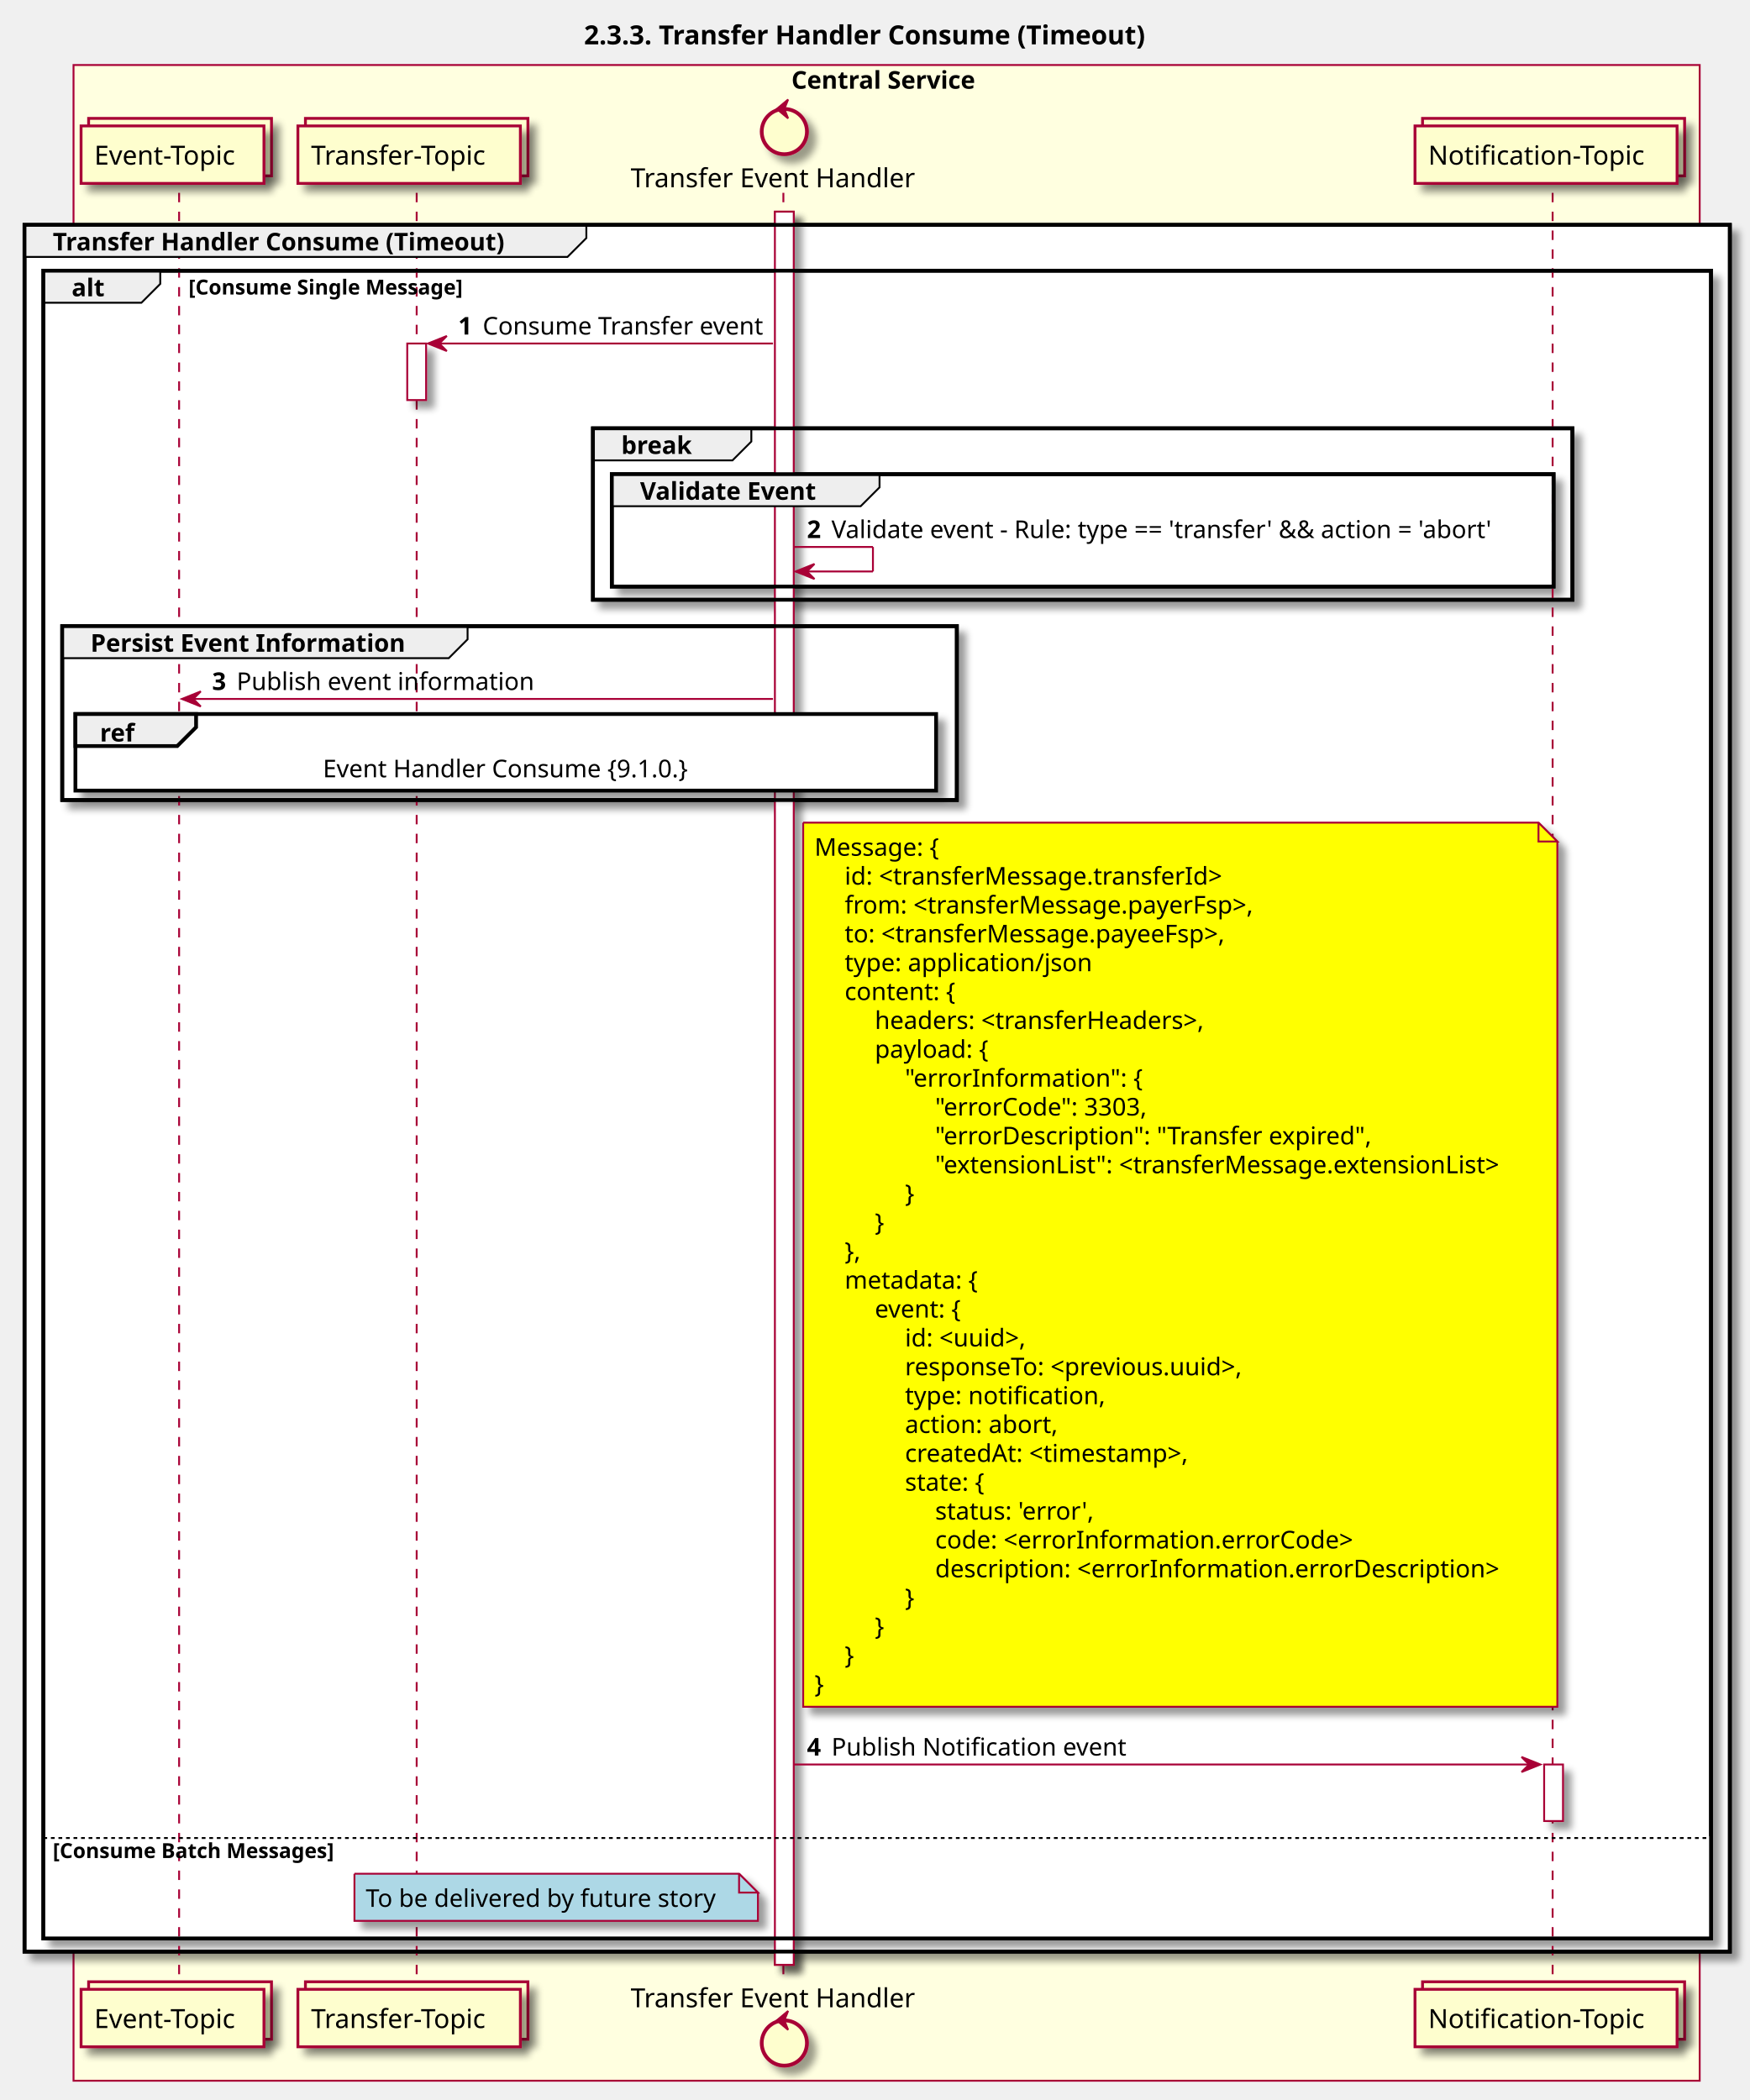
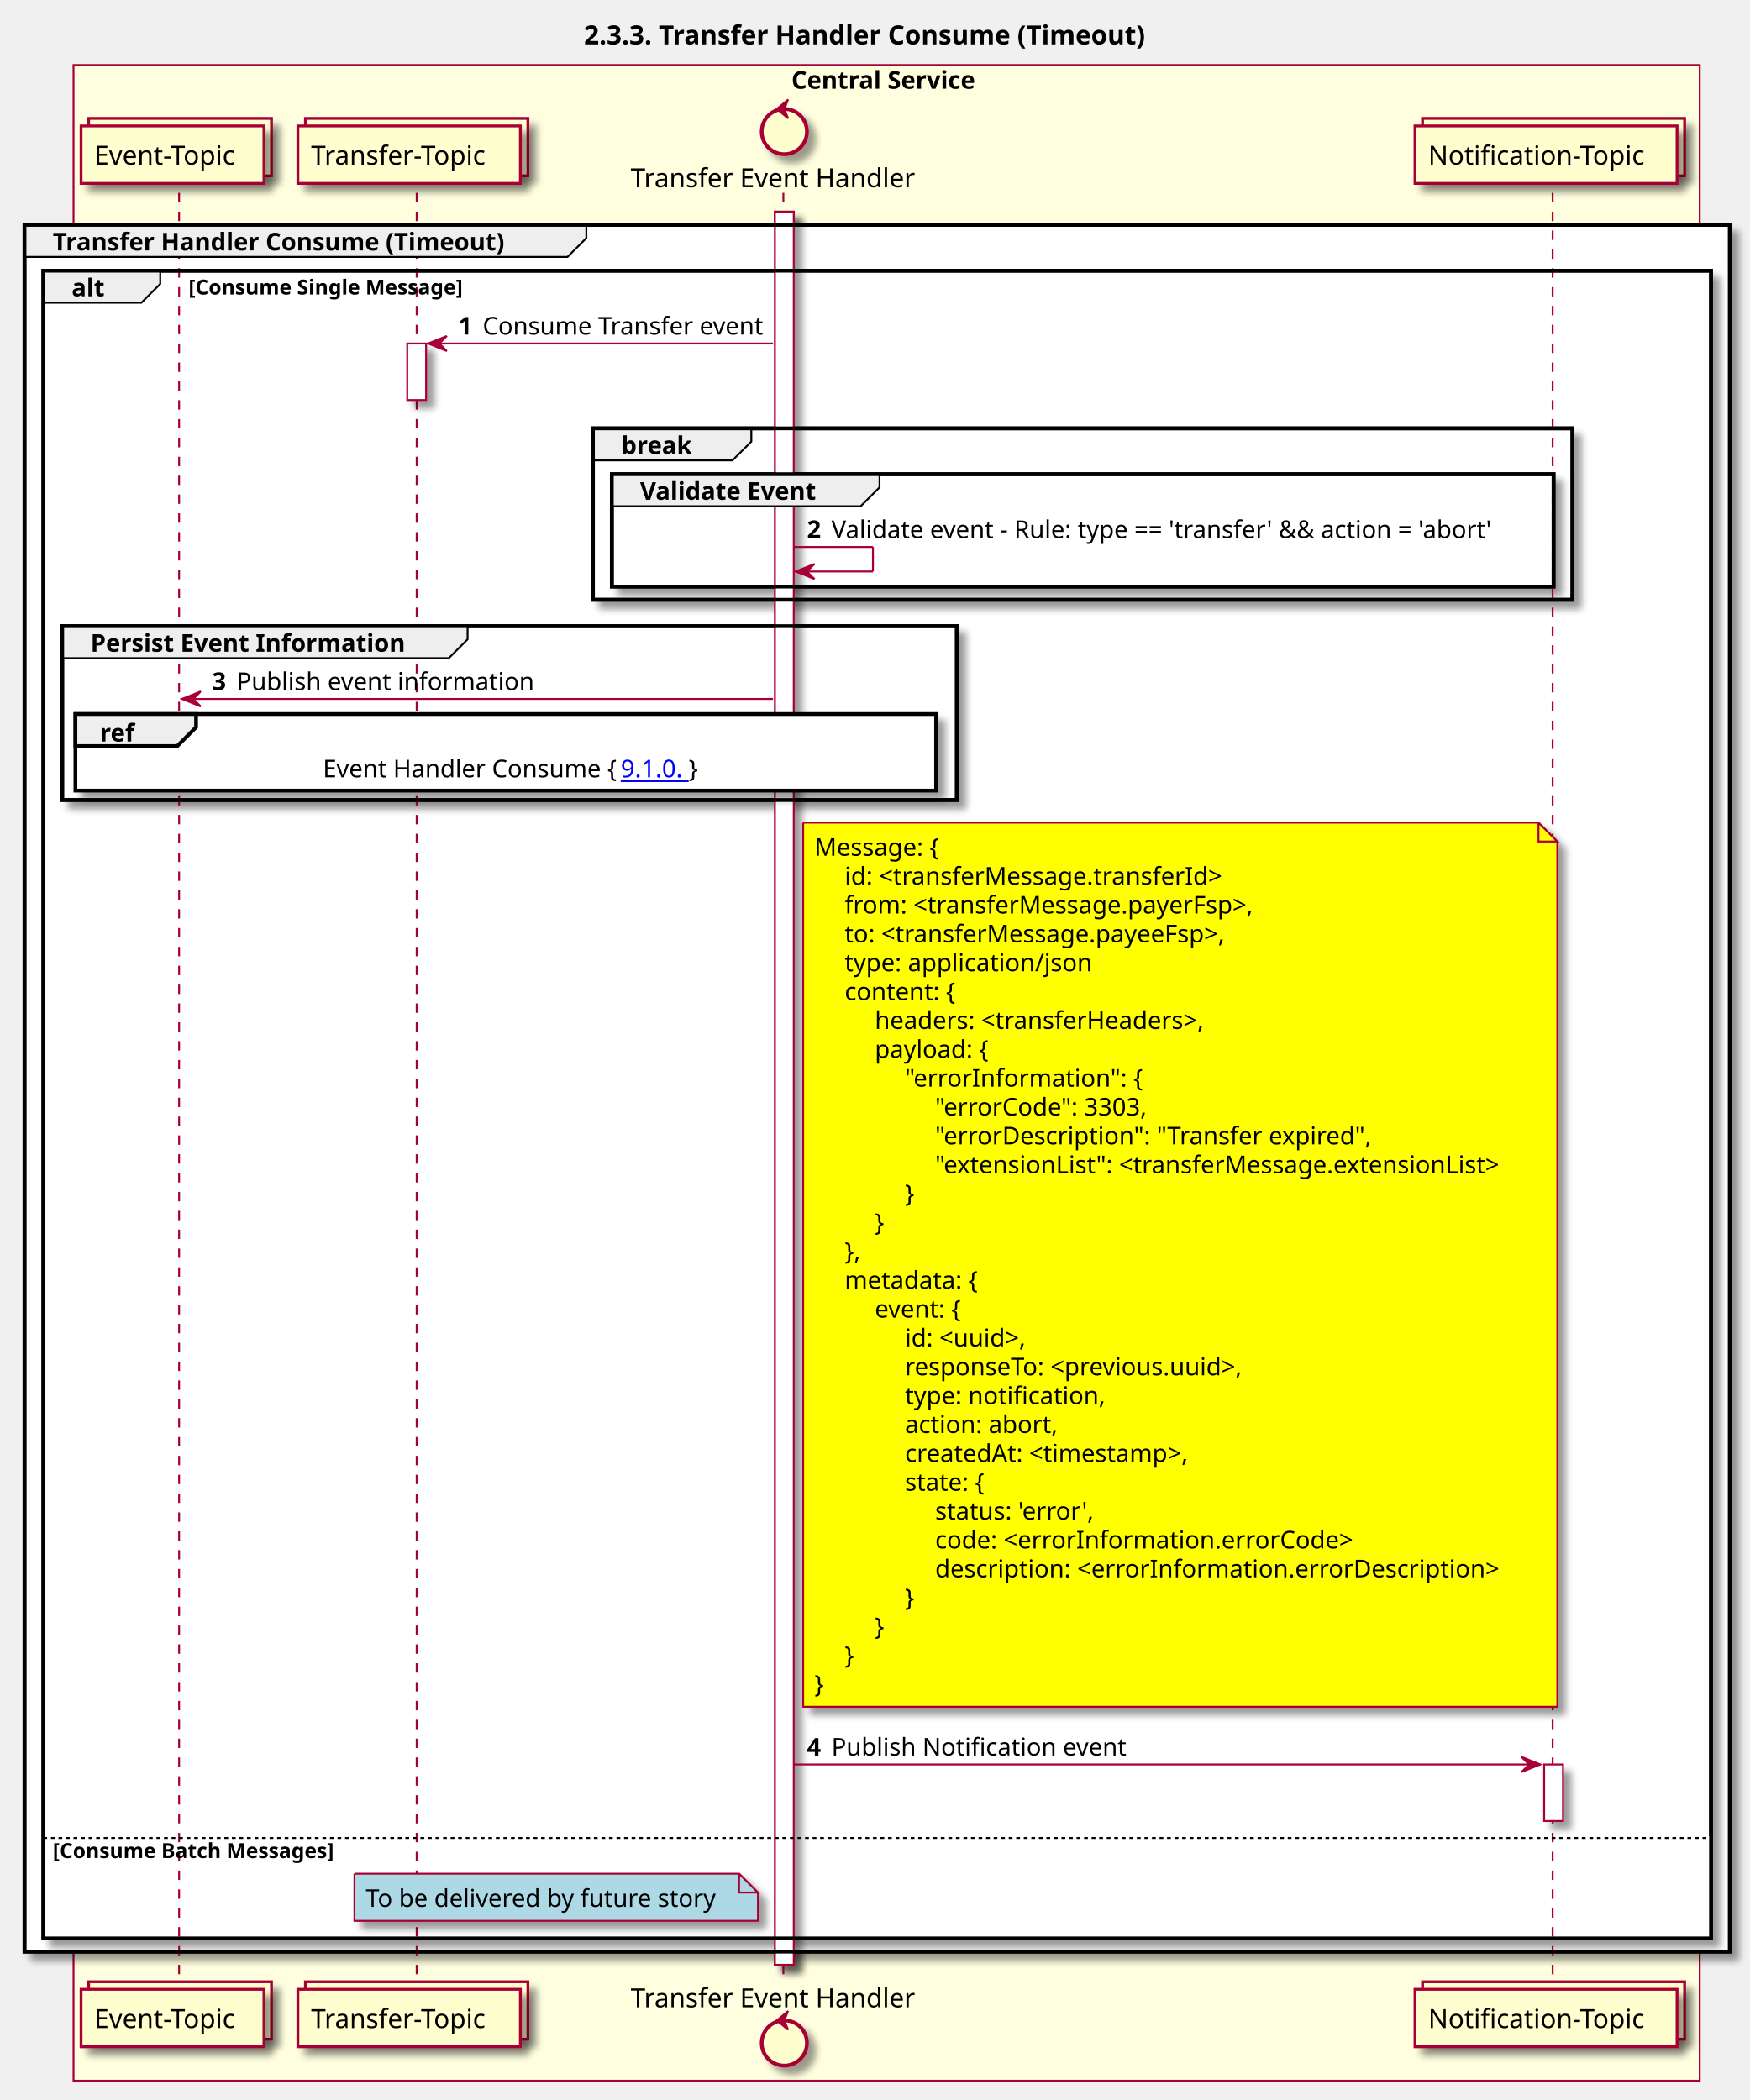
- <svg xmlns="http://www.w3.org/2000/svg" contentScriptType="application/ecmascript" contentStyleType="text/css" height="1114px" preserveAspectRatio="none" style="width:928px;height:1114px;" version="1.1" viewBox="0 0 928 1114" width="928px" zoomAndPan="magnify">
+ <svg xmlns="http://www.w3.org/2000/svg" xmlns:xlink="http://www.w3.org/1999/xlink" contentScriptType="application/ecmascript" contentStyleType="text/css" height="1114px" preserveAspectRatio="none" style="width:928px;height:1114px;" version="1.1" viewBox="0 0 928 1114" width="928px" zoomAndPan="magnify">
  <defs>
-     <filter height="300%" id="f1gix9fujqp4ax" width="300%" x="-1" y="-1">
+     <filter height="300%" id="f5dxol3bnrnpd" width="300%" x="-1" y="-1">
      <feGaussianBlur result="blurOut" stdDeviation="2.0" />
      <feColorMatrix in="blurOut" result="blurOut2" type="matrix" values="0 0 0 0 0 0 0 0 0 0 0 0 0 0 0 0 0 0 .4 0" />
      <feOffset dx="4.0" dy="4.0" in="blurOut2" result="blurOut3" />
      <feBlend in="SourceGraphic" in2="blurOut3" mode="normal" />
    </filter>
  </defs>
  <g>
    <text fill="#000000" font-family="sans-serif" font-size="14" font-weight="bold" lengthAdjust="spacingAndGlyphs" textLength="311" x="309.75" y="23.535">2.3.3. Transfer Handler Consume (Timeout)</text>
    <rect fill="#FFFFE0" height="1069.285" style="stroke: #A80036; stroke-width: 1.0;" width="862.5" x="39" y="34.488" />
    <text fill="#000000" font-family="sans-serif" font-size="13" font-weight="bold" lengthAdjust="spacingAndGlyphs" textLength="101" x="419.75" y="47.057">Central Service</text>
-     <rect fill="#FFFFFF" filter="url(#f1gix9fujqp4ax)" height="30" style="stroke: #A80036; stroke-width: 1.0;" width="10" x="216" y="182.219" />
-     <rect fill="#FFFFFF" filter="url(#f1gix9fujqp4ax)" height="929.998" style="stroke: #A80036; stroke-width: 1.0;" width="10" x="411" y="112.287" />
-     <rect fill="#FFFFFF" filter="url(#f1gix9fujqp4ax)" height="30" style="stroke: #A80036; stroke-width: 1.0;" width="10" x="819" y="936.019" />
-     <rect fill="#FFFFFF" filter="url(#f1gix9fujqp4ax)" height="915.998" style="stroke: #000000; stroke-width: 2.0;" width="904.5" x="13" y="119.287" />
-     <rect fill="#FFFFFF" filter="url(#f1gix9fujqp4ax)" height="884.688" style="stroke: #000000; stroke-width: 2.0;" width="884.5" x="23" y="143.598" />
-     <rect fill="#FFFFFF" filter="url(#f1gix9fujqp4ax)" height="90.932" style="stroke: #000000; stroke-width: 2.0;" width="519.5" x="314.5" y="227.219" />
-     <rect fill="#FFFFFF" filter="url(#f1gix9fujqp4ax)" height="59.621" style="stroke: #000000; stroke-width: 2.0;" width="499.5" x="324.5" y="251.529" />
-     <rect fill="#FFFFFF" filter="url(#f1gix9fujqp4ax)" height="92.242" style="stroke: #000000; stroke-width: 2.0;" width="474.5" x="33" y="332.15" />
+     <rect fill="#FFFFFF" filter="url(#f5dxol3bnrnpd)" height="30" style="stroke: #A80036; stroke-width: 1.0;" width="10" x="216" y="182.219" />
+     <rect fill="#FFFFFF" filter="url(#f5dxol3bnrnpd)" height="929.998" style="stroke: #A80036; stroke-width: 1.0;" width="10" x="411" y="112.287" />
+     <rect fill="#FFFFFF" filter="url(#f5dxol3bnrnpd)" height="30" style="stroke: #A80036; stroke-width: 1.0;" width="10" x="819" y="936.019" />
+     <rect fill="#FFFFFF" filter="url(#f5dxol3bnrnpd)" height="915.998" style="stroke: #000000; stroke-width: 2.0;" width="904.5" x="13" y="119.287" />
+     <rect fill="#FFFFFF" filter="url(#f5dxol3bnrnpd)" height="884.688" style="stroke: #000000; stroke-width: 2.0;" width="884.5" x="23" y="143.598" />
+     <rect fill="#FFFFFF" filter="url(#f5dxol3bnrnpd)" height="90.932" style="stroke: #000000; stroke-width: 2.0;" width="519.5" x="314.5" y="227.219" />
+     <rect fill="#FFFFFF" filter="url(#f5dxol3bnrnpd)" height="59.621" style="stroke: #000000; stroke-width: 2.0;" width="499.5" x="324.5" y="251.529" />
+     <rect fill="#FFFFFF" filter="url(#f5dxol3bnrnpd)" height="92.242" style="stroke: #000000; stroke-width: 2.0;" width="474.5" x="33" y="332.15" />
    <rect fill="#FFFFFF" height="54.266" style="stroke: none; stroke-width: 1.0;" width="884.5" x="23" y="974.019" />
    <line style="stroke: #A80036; stroke-width: 1.0; stroke-dasharray: 5.0,5.0;" x1="95" x2="95" y1="102.287" y2="1052.285" />
    <line style="stroke: #A80036; stroke-width: 1.0; stroke-dasharray: 5.0,5.0;" x1="221" x2="221" y1="102.287" y2="1052.285" />
    <line style="stroke: #A80036; stroke-width: 1.0; stroke-dasharray: 5.0,5.0;" x1="415.5" x2="415.5" y1="102.287" y2="1052.285" />
    <line style="stroke: #A80036; stroke-width: 1.0; stroke-dasharray: 5.0,5.0;" x1="823.5" x2="823.5" y1="102.287" y2="1052.285" />
-     <rect fill="#FEFECE" filter="url(#f1gix9fujqp4ax)" height="30.488" style="stroke: #A80036; stroke-width: 1.5;" width="97" x="47" y="62.799" />
-     <rect fill="#FEFECE" filter="url(#f1gix9fujqp4ax)" height="30.488" style="stroke: #A80036; stroke-width: 1.5;" width="97" x="43" y="66.799" />
+     <rect fill="#FEFECE" filter="url(#f5dxol3bnrnpd)" height="30.488" style="stroke: #A80036; stroke-width: 1.5;" width="97" x="47" y="62.799" />
+     <rect fill="#FEFECE" filter="url(#f5dxol3bnrnpd)" height="30.488" style="stroke: #A80036; stroke-width: 1.5;" width="97" x="43" y="66.799" />
    <text fill="#000000" font-family="sans-serif" font-size="14" lengthAdjust="spacingAndGlyphs" textLength="83" x="50" y="87.334">Event-Topic</text>
-     <rect fill="#FEFECE" filter="url(#f1gix9fujqp4ax)" height="30.488" style="stroke: #A80036; stroke-width: 1.5;" width="97" x="47" y="1051.285" />
-     <rect fill="#FEFECE" filter="url(#f1gix9fujqp4ax)" height="30.488" style="stroke: #A80036; stroke-width: 1.5;" width="97" x="43" y="1055.285" />
+     <rect fill="#FEFECE" filter="url(#f5dxol3bnrnpd)" height="30.488" style="stroke: #A80036; stroke-width: 1.5;" width="97" x="47" y="1051.285" />
+     <rect fill="#FEFECE" filter="url(#f5dxol3bnrnpd)" height="30.488" style="stroke: #A80036; stroke-width: 1.5;" width="97" x="43" y="1055.285" />
    <text fill="#000000" font-family="sans-serif" font-size="14" lengthAdjust="spacingAndGlyphs" textLength="83" x="50" y="1075.82">Event-Topic</text>
-     <rect fill="#FEFECE" filter="url(#f1gix9fujqp4ax)" height="30.488" style="stroke: #A80036; stroke-width: 1.5;" width="118" x="162" y="62.799" />
-     <rect fill="#FEFECE" filter="url(#f1gix9fujqp4ax)" height="30.488" style="stroke: #A80036; stroke-width: 1.5;" width="118" x="158" y="66.799" />
+     <rect fill="#FEFECE" filter="url(#f5dxol3bnrnpd)" height="30.488" style="stroke: #A80036; stroke-width: 1.5;" width="118" x="162" y="62.799" />
+     <rect fill="#FEFECE" filter="url(#f5dxol3bnrnpd)" height="30.488" style="stroke: #A80036; stroke-width: 1.5;" width="118" x="158" y="66.799" />
    <text fill="#000000" font-family="sans-serif" font-size="14" lengthAdjust="spacingAndGlyphs" textLength="104" x="165" y="87.334">Transfer-Topic</text>
-     <rect fill="#FEFECE" filter="url(#f1gix9fujqp4ax)" height="30.488" style="stroke: #A80036; stroke-width: 1.5;" width="118" x="162" y="1051.285" />
-     <rect fill="#FEFECE" filter="url(#f1gix9fujqp4ax)" height="30.488" style="stroke: #A80036; stroke-width: 1.5;" width="118" x="158" y="1055.285" />
+     <rect fill="#FEFECE" filter="url(#f5dxol3bnrnpd)" height="30.488" style="stroke: #A80036; stroke-width: 1.5;" width="118" x="162" y="1051.285" />
+     <rect fill="#FEFECE" filter="url(#f5dxol3bnrnpd)" height="30.488" style="stroke: #A80036; stroke-width: 1.5;" width="118" x="158" y="1055.285" />
    <text fill="#000000" font-family="sans-serif" font-size="14" lengthAdjust="spacingAndGlyphs" textLength="104" x="165" y="1075.82">Transfer-Topic</text>
    <text fill="#000000" font-family="sans-serif" font-size="14" lengthAdjust="spacingAndGlyphs" textLength="157" x="334.5" y="99.334">Transfer Event Handler</text>
-     <ellipse cx="416" cy="69.799" fill="#FEFECE" filter="url(#f1gix9fujqp4ax)" rx="12" ry="12" style="stroke: #A80036; stroke-width: 2.0;" />
+     <ellipse cx="416" cy="69.799" fill="#FEFECE" filter="url(#f5dxol3bnrnpd)" rx="12" ry="12" style="stroke: #A80036; stroke-width: 2.0;" />
    <polygon fill="#A80036" points="412,57.799,418,52.799,416,57.799,418,62.799,412,57.799" style="stroke: #A80036; stroke-width: 1.0;" />
    <text fill="#000000" font-family="sans-serif" font-size="14" lengthAdjust="spacingAndGlyphs" textLength="157" x="334.5" y="1064.82">Transfer Event Handler</text>
-     <ellipse cx="416" cy="1083.773" fill="#FEFECE" filter="url(#f1gix9fujqp4ax)" rx="12" ry="12" style="stroke: #A80036; stroke-width: 2.0;" />
+     <ellipse cx="416" cy="1083.773" fill="#FEFECE" filter="url(#f5dxol3bnrnpd)" rx="12" ry="12" style="stroke: #A80036; stroke-width: 2.0;" />
    <polygon fill="#A80036" points="412,1071.773,418,1066.773,416,1071.773,418,1076.773,412,1071.773" style="stroke: #A80036; stroke-width: 1.0;" />
-     <rect fill="#FEFECE" filter="url(#f1gix9fujqp4ax)" height="30.488" style="stroke: #A80036; stroke-width: 1.5;" width="139" x="754.5" y="62.799" />
-     <rect fill="#FEFECE" filter="url(#f1gix9fujqp4ax)" height="30.488" style="stroke: #A80036; stroke-width: 1.5;" width="139" x="750.5" y="66.799" />
+     <rect fill="#FEFECE" filter="url(#f5dxol3bnrnpd)" height="30.488" style="stroke: #A80036; stroke-width: 1.5;" width="139" x="754.5" y="62.799" />
+     <rect fill="#FEFECE" filter="url(#f5dxol3bnrnpd)" height="30.488" style="stroke: #A80036; stroke-width: 1.5;" width="139" x="750.5" y="66.799" />
    <text fill="#000000" font-family="sans-serif" font-size="14" lengthAdjust="spacingAndGlyphs" textLength="125" x="757.5" y="87.334">Notification-Topic</text>
-     <rect fill="#FEFECE" filter="url(#f1gix9fujqp4ax)" height="30.488" style="stroke: #A80036; stroke-width: 1.5;" width="139" x="754.5" y="1051.285" />
-     <rect fill="#FEFECE" filter="url(#f1gix9fujqp4ax)" height="30.488" style="stroke: #A80036; stroke-width: 1.5;" width="139" x="750.5" y="1055.285" />
+     <rect fill="#FEFECE" filter="url(#f5dxol3bnrnpd)" height="30.488" style="stroke: #A80036; stroke-width: 1.5;" width="139" x="754.5" y="1051.285" />
+     <rect fill="#FEFECE" filter="url(#f5dxol3bnrnpd)" height="30.488" style="stroke: #A80036; stroke-width: 1.5;" width="139" x="750.5" y="1055.285" />
    <text fill="#000000" font-family="sans-serif" font-size="14" lengthAdjust="spacingAndGlyphs" textLength="125" x="757.5" y="1075.82">Notification-Topic</text>
-     <rect fill="#FFFFFF" filter="url(#f1gix9fujqp4ax)" height="30" style="stroke: #A80036; stroke-width: 1.0;" width="10" x="216" y="182.219" />
-     <rect fill="#FFFFFF" filter="url(#f1gix9fujqp4ax)" height="929.998" style="stroke: #A80036; stroke-width: 1.0;" width="10" x="411" y="112.287" />
-     <rect fill="#FFFFFF" filter="url(#f1gix9fujqp4ax)" height="30" style="stroke: #A80036; stroke-width: 1.0;" width="10" x="819" y="936.019" />
+     <rect fill="#FFFFFF" filter="url(#f5dxol3bnrnpd)" height="30" style="stroke: #A80036; stroke-width: 1.0;" width="10" x="216" y="182.219" />
+     <rect fill="#FFFFFF" filter="url(#f5dxol3bnrnpd)" height="929.998" style="stroke: #A80036; stroke-width: 1.0;" width="10" x="411" y="112.287" />
+     <rect fill="#FFFFFF" filter="url(#f5dxol3bnrnpd)" height="30" style="stroke: #A80036; stroke-width: 1.0;" width="10" x="819" y="936.019" />
    <path d="M13,119.287 L311,119.287 L311,126.287 L301,136.287 L13,136.287 L13,119.287 " fill="#EEEEEE" style="stroke: #000000; stroke-width: 1.0;" />
    <rect fill="none" height="915.998" style="stroke: #000000; stroke-width: 2.0;" width="904.5" x="13" y="119.287" />
    <text fill="#000000" font-family="sans-serif" font-size="13" font-weight="bold" lengthAdjust="spacingAndGlyphs" textLength="253" x="28" y="132.856">Transfer Handler Consume (Timeout)</text>
    <path d="M23,143.598 L85,143.598 L85,150.598 L75,160.598 L23,160.598 L23,143.598 " fill="#EEEEEE" style="stroke: #000000; stroke-width: 1.0;" />
    <rect fill="none" height="884.688" style="stroke: #000000; stroke-width: 2.0;" width="884.5" x="23" y="143.598" />
    <text fill="#000000" font-family="sans-serif" font-size="13" font-weight="bold" lengthAdjust="spacingAndGlyphs" textLength="17" x="38" y="157.166">alt</text>
    <text fill="#000000" font-family="sans-serif" font-size="11" font-weight="bold" lengthAdjust="spacingAndGlyphs" textLength="149" x="100" y="156.232">[Consume Single Message]</text>
    <polygon fill="#A80036" points="237,178.219,227,182.219,237,186.219,233,182.219" style="stroke: #A80036; stroke-width: 1.0;" />
    <line style="stroke: #A80036; stroke-width: 1.0;" x1="231" x2="410" y1="182.219" y2="182.219" />
    <text fill="#000000" font-family="sans-serif" font-size="13" font-weight="bold" lengthAdjust="spacingAndGlyphs" textLength="9" x="243" y="177.477">1</text>
    <text fill="#000000" font-family="sans-serif" font-size="13" lengthAdjust="spacingAndGlyphs" textLength="153" x="256" y="177.477">Consume Transfer event</text>
    <path d="M314.5,227.219 L398.5,227.219 L398.5,234.219 L388.5,244.219 L314.5,244.219 L314.5,227.219 " fill="#EEEEEE" style="stroke: #000000; stroke-width: 1.0;" />
    <rect fill="none" height="90.932" style="stroke: #000000; stroke-width: 2.0;" width="519.5" x="314.5" y="227.219" />
    <text fill="#000000" font-family="sans-serif" font-size="13" font-weight="bold" lengthAdjust="spacingAndGlyphs" textLength="39" x="329.5" y="240.787">break</text>
    <path d="M324.5,251.529 L466.5,251.529 L466.5,258.529 L456.5,268.529 L324.5,268.529 L324.5,251.529 " fill="#EEEEEE" style="stroke: #000000; stroke-width: 1.0;" />
    <rect fill="none" height="59.621" style="stroke: #000000; stroke-width: 2.0;" width="499.5" x="324.5" y="251.529" />
    <text fill="#000000" font-family="sans-serif" font-size="13" font-weight="bold" lengthAdjust="spacingAndGlyphs" textLength="97" x="339.5" y="265.098">Validate Event</text>
    <line style="stroke: #A80036; stroke-width: 1.0;" x1="421" x2="463" y1="290.15" y2="290.15" />
    <line style="stroke: #A80036; stroke-width: 1.0;" x1="463" x2="463" y1="290.15" y2="303.15" />
    <line style="stroke: #A80036; stroke-width: 1.0;" x1="422" x2="463" y1="303.15" y2="303.15" />
    <polygon fill="#A80036" points="432,299.15,422,303.15,432,307.15,428,303.15" style="stroke: #A80036; stroke-width: 1.0;" />
    <text fill="#000000" font-family="sans-serif" font-size="13" font-weight="bold" lengthAdjust="spacingAndGlyphs" textLength="9" x="428" y="285.408">2</text>
    <text fill="#000000" font-family="sans-serif" font-size="13" lengthAdjust="spacingAndGlyphs" textLength="371" x="441" y="285.408">Validate event - Rule: type == 'transfer' &amp;&amp; action = 'abort'</text>
    <path d="M33,332.15 L248,332.15 L248,339.15 L238,349.15 L33,349.15 L33,332.15 " fill="#EEEEEE" style="stroke: #000000; stroke-width: 1.0;" />
    <rect fill="none" height="92.242" style="stroke: #000000; stroke-width: 2.0;" width="474.5" x="33" y="332.15" />
    <text fill="#000000" font-family="sans-serif" font-size="13" font-weight="bold" lengthAdjust="spacingAndGlyphs" textLength="170" x="48" y="345.719">Persist Event Information</text>
    <polygon fill="#A80036" points="106.5,366.772,96.5,370.772,106.5,374.772,102.5,370.772" style="stroke: #A80036; stroke-width: 1.0;" />
    <line style="stroke: #A80036; stroke-width: 1.0;" x1="100.5" x2="410" y1="370.772" y2="370.772" />
    <text fill="#000000" font-family="sans-serif" font-size="13" font-weight="bold" lengthAdjust="spacingAndGlyphs" textLength="9" x="112.5" y="366.029">3</text>
    <text fill="#000000" font-family="sans-serif" font-size="13" lengthAdjust="spacingAndGlyphs" textLength="162" x="125.5" y="366.029">Publish event information</text>
-     <rect fill="#FFFFFF" filter="url(#f1gix9fujqp4ax)" height="40.621" style="stroke: #000000; stroke-width: 2.0;" width="456.5" x="40" y="378.772" />
+     <rect fill="#FFFFFF" filter="url(#f5dxol3bnrnpd)" height="40.621" style="stroke: #000000; stroke-width: 2.0;" width="456.5" x="40" y="378.772" />
    <polygon fill="#EEEEEE" points="40,378.772,104,378.772,104,385.772,94,395.772,40,395.772,40,378.772" style="stroke: #000000; stroke-width: 2.0;" />
    <text fill="#000000" font-family="sans-serif" font-size="13" font-weight="bold" lengthAdjust="spacingAndGlyphs" textLength="19" x="53" y="393.34">ref</text>
-     <text fill="#000000" font-family="sans-serif" font-size="13" lengthAdjust="spacingAndGlyphs" textLength="198" x="171.25" y="412.34">Event Handler Consume {9.1.0.}</text>
-     <path d="M426,436.393 L426,905.393 L826,905.393 L826,446.393 L816,436.393 L426,436.393 " fill="#FFFF00" filter="url(#f1gix9fujqp4ax)" style="stroke: #A80036; stroke-width: 1.0;" />
+     <text fill="#000000" font-family="sans-serif" font-size="13" lengthAdjust="spacingAndGlyphs" textLength="158" x="171.25" y="412.34">Event Handler Consume {</text>
+     <a target="_top" xlink:actuate="onRequest" xlink:href="https://github.com/mojaloop/docs/blob/develop/CentralServices/seq_diagrams/seq-event-9.1.0.svg" xlink:show="new" xlink:title="https://github.com/mojaloop/docs/blob/develop/CentralServices/seq_diagrams/seq-event-9.1.0.svg" xlink:type="simple">
+       <text fill="#0000FF" font-family="sans-serif" font-size="13" lengthAdjust="spacingAndGlyphs" text-decoration="underline" textLength="36" x="329.25" y="412.34">9.1.0.</text>
+       <line style="stroke: #0000FF; stroke-width: 1.0;" x1="329.25" x2="365.25" y1="414.34" y2="414.34" />
+     </a>
+     <text fill="#000000" font-family="sans-serif" font-size="13" lengthAdjust="spacingAndGlyphs" textLength="4" x="365.25" y="412.34">}</text>
+     <path d="M426,436.393 L426,905.393 L826,905.393 L826,446.393 L816,436.393 L426,436.393 " fill="#FFFF00" filter="url(#f5dxol3bnrnpd)" style="stroke: #A80036; stroke-width: 1.0;" />
    <path d="M816,436.393 L816,446.393 L826,446.393 L816,436.393 " fill="#FFFF00" style="stroke: #A80036; stroke-width: 1.0;" />
    <text fill="#000000" font-family="sans-serif" font-size="13" lengthAdjust="spacingAndGlyphs" textLength="66" x="432" y="453.961">Message: {</text>
    <text fill="#000000" font-family="sans-serif" font-size="13" lengthAdjust="spacingAndGlyphs" textLength="208" x="448" y="469.272">id: &lt;transferMessage.transferId&gt;</text>
    <text fill="#000000" font-family="sans-serif" font-size="13" lengthAdjust="spacingAndGlyphs" textLength="225" x="448" y="484.582">from: &lt;transferMessage.payerFsp&gt;,</text>
    <text fill="#000000" font-family="sans-serif" font-size="13" lengthAdjust="spacingAndGlyphs" textLength="210" x="448" y="499.893">to: &lt;transferMessage.payeeFsp&gt;,</text>
    <text fill="#000000" font-family="sans-serif" font-size="13" lengthAdjust="spacingAndGlyphs" textLength="139" x="448" y="515.203">type: application/json</text>
    <text fill="#000000" font-family="sans-serif" font-size="13" lengthAdjust="spacingAndGlyphs" textLength="60" x="448" y="530.514">content: {</text>
    <text fill="#000000" font-family="sans-serif" font-size="13" lengthAdjust="spacingAndGlyphs" textLength="181" x="464" y="545.824">headers: &lt;transferHeaders&gt;,</text>
    <text fill="#000000" font-family="sans-serif" font-size="13" lengthAdjust="spacingAndGlyphs" textLength="61" x="464" y="561.135">payload: {</text>
    <text fill="#000000" font-family="sans-serif" font-size="13" lengthAdjust="spacingAndGlyphs" textLength="126" x="480" y="576.445">"errorInformation": {</text>
    <text fill="#000000" font-family="sans-serif" font-size="13" lengthAdjust="spacingAndGlyphs" textLength="116" x="496" y="591.756">"errorCode": 3303,</text>
    <text fill="#000000" font-family="sans-serif" font-size="13" lengthAdjust="spacingAndGlyphs" textLength="238" x="496" y="607.066">"errorDescription": "Transfer expired",</text>
    <text fill="#000000" font-family="sans-serif" font-size="13" lengthAdjust="spacingAndGlyphs" textLength="315" x="496" y="622.377">"extensionList": &lt;transferMessage.extensionList&gt;</text>
    <text fill="#000000" font-family="sans-serif" font-size="13" lengthAdjust="spacingAndGlyphs" textLength="4" x="480" y="637.688">}</text>
    <text fill="#000000" font-family="sans-serif" font-size="13" lengthAdjust="spacingAndGlyphs" textLength="4" x="464" y="652.998">}</text>
    <text fill="#000000" font-family="sans-serif" font-size="13" lengthAdjust="spacingAndGlyphs" textLength="8" x="448" y="668.309">},</text>
    <text fill="#000000" font-family="sans-serif" font-size="13" lengthAdjust="spacingAndGlyphs" textLength="70" x="448" y="683.619">metadata: {</text>
    <text fill="#000000" font-family="sans-serif" font-size="13" lengthAdjust="spacingAndGlyphs" textLength="46" x="464" y="698.93">event: {</text>
    <text fill="#000000" font-family="sans-serif" font-size="13" lengthAdjust="spacingAndGlyphs" textLength="72" x="480" y="714.24">id: &lt;uuid&gt;,</text>
    <text fill="#000000" font-family="sans-serif" font-size="13" lengthAdjust="spacingAndGlyphs" textLength="191" x="480" y="729.551">responseTo: &lt;previous.uuid&gt;,</text>
    <text fill="#000000" font-family="sans-serif" font-size="13" lengthAdjust="spacingAndGlyphs" textLength="112" x="480" y="744.861">type: notification,</text>
    <text fill="#000000" font-family="sans-serif" font-size="13" lengthAdjust="spacingAndGlyphs" textLength="84" x="480" y="760.172">action: abort,</text>
    <text fill="#000000" font-family="sans-serif" font-size="13" lengthAdjust="spacingAndGlyphs" textLength="159" x="480" y="775.482">createdAt: &lt;timestamp&gt;,</text>
    <text fill="#000000" font-family="sans-serif" font-size="13" lengthAdjust="spacingAndGlyphs" textLength="43" x="480" y="790.793">state: {</text>
    <text fill="#000000" font-family="sans-serif" font-size="13" lengthAdjust="spacingAndGlyphs" textLength="87" x="496" y="806.104">status: 'error',</text>
    <text fill="#000000" font-family="sans-serif" font-size="13" lengthAdjust="spacingAndGlyphs" textLength="228" x="496" y="821.414">code: &lt;errorInformation.errorCode&gt;</text>
    <text fill="#000000" font-family="sans-serif" font-size="13" lengthAdjust="spacingAndGlyphs" textLength="310" x="496" y="836.725">description: &lt;errorInformation.errorDescription&gt;</text>
    <text fill="#000000" font-family="sans-serif" font-size="13" lengthAdjust="spacingAndGlyphs" textLength="4" x="480" y="852.035">}</text>
    <text fill="#000000" font-family="sans-serif" font-size="13" lengthAdjust="spacingAndGlyphs" textLength="4" x="464" y="867.346">}</text>
    <text fill="#000000" font-family="sans-serif" font-size="13" lengthAdjust="spacingAndGlyphs" textLength="4" x="448" y="882.656">}</text>
    <text fill="#000000" font-family="sans-serif" font-size="13" lengthAdjust="spacingAndGlyphs" textLength="4" x="432" y="897.967">}</text>
    <polygon fill="#A80036" points="807,932.019,817,936.019,807,940.019,811,936.019" style="stroke: #A80036; stroke-width: 1.0;" />
    <line style="stroke: #A80036; stroke-width: 1.0;" x1="421" x2="813" y1="936.019" y2="936.019" />
    <text fill="#000000" font-family="sans-serif" font-size="13" font-weight="bold" lengthAdjust="spacingAndGlyphs" textLength="9" x="428" y="931.277">4</text>
    <text fill="#000000" font-family="sans-serif" font-size="13" lengthAdjust="spacingAndGlyphs" textLength="163" x="441" y="931.277">Publish Notification event</text>
    <line style="stroke: #000000; stroke-width: 1.0; stroke-dasharray: 2.0,2.0;" x1="23" x2="907.5" y1="975.019" y2="975.019" />
    <text fill="#000000" font-family="sans-serif" font-size="11" font-weight="bold" lengthAdjust="spacingAndGlyphs" textLength="151" x="28" y="985.654">[Consume Batch Messages]</text>
-     <path d="M188,993.975 L188,1018.975 L402,1018.975 L402,1003.975 L392,993.975 L188,993.975 " fill="#ADD8E6" filter="url(#f1gix9fujqp4ax)" style="stroke: #A80036; stroke-width: 1.0;" />
+     <path d="M188,993.975 L188,1018.975 L402,1018.975 L402,1003.975 L392,993.975 L188,993.975 " fill="#ADD8E6" filter="url(#f5dxol3bnrnpd)" style="stroke: #A80036; stroke-width: 1.0;" />
    <path d="M392,993.975 L392,1003.975 L402,1003.975 L392,993.975 " fill="#ADD8E6" style="stroke: #A80036; stroke-width: 1.0;" />
    <text fill="#000000" font-family="sans-serif" font-size="13" lengthAdjust="spacingAndGlyphs" textLength="193" x="194" y="1011.543">To be delivered by future story</text>
  </g>
</svg>
